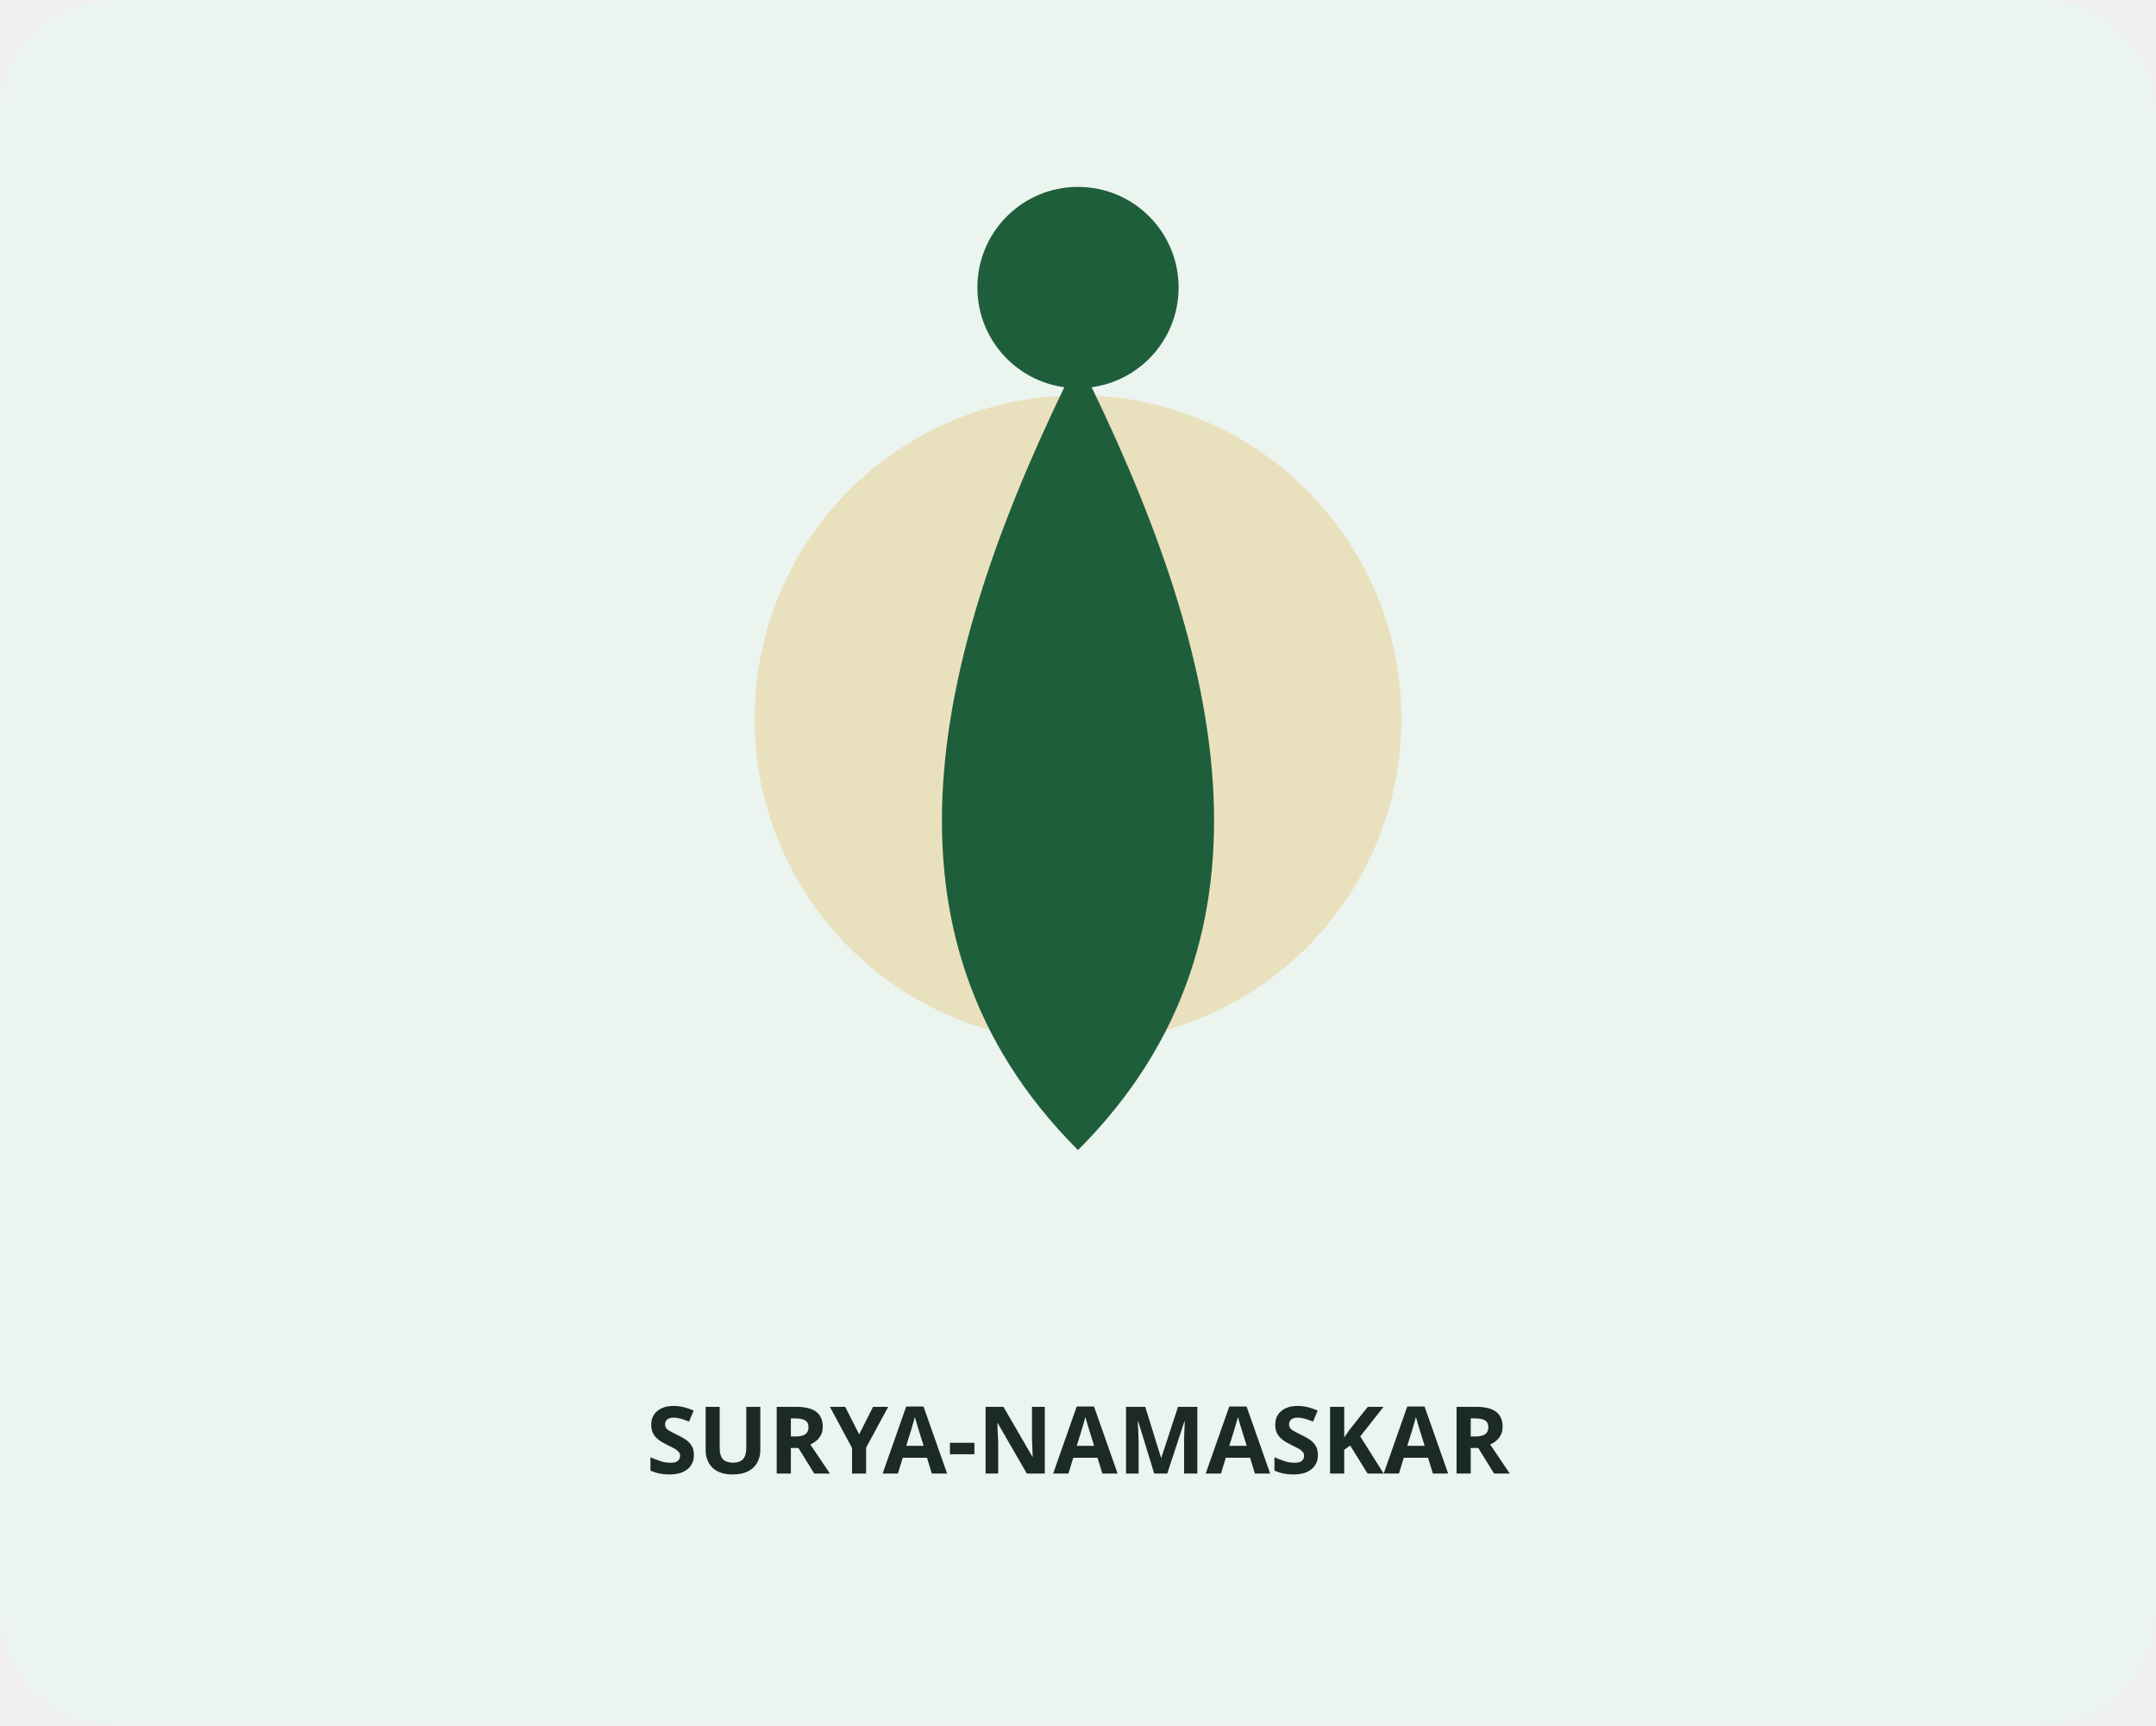
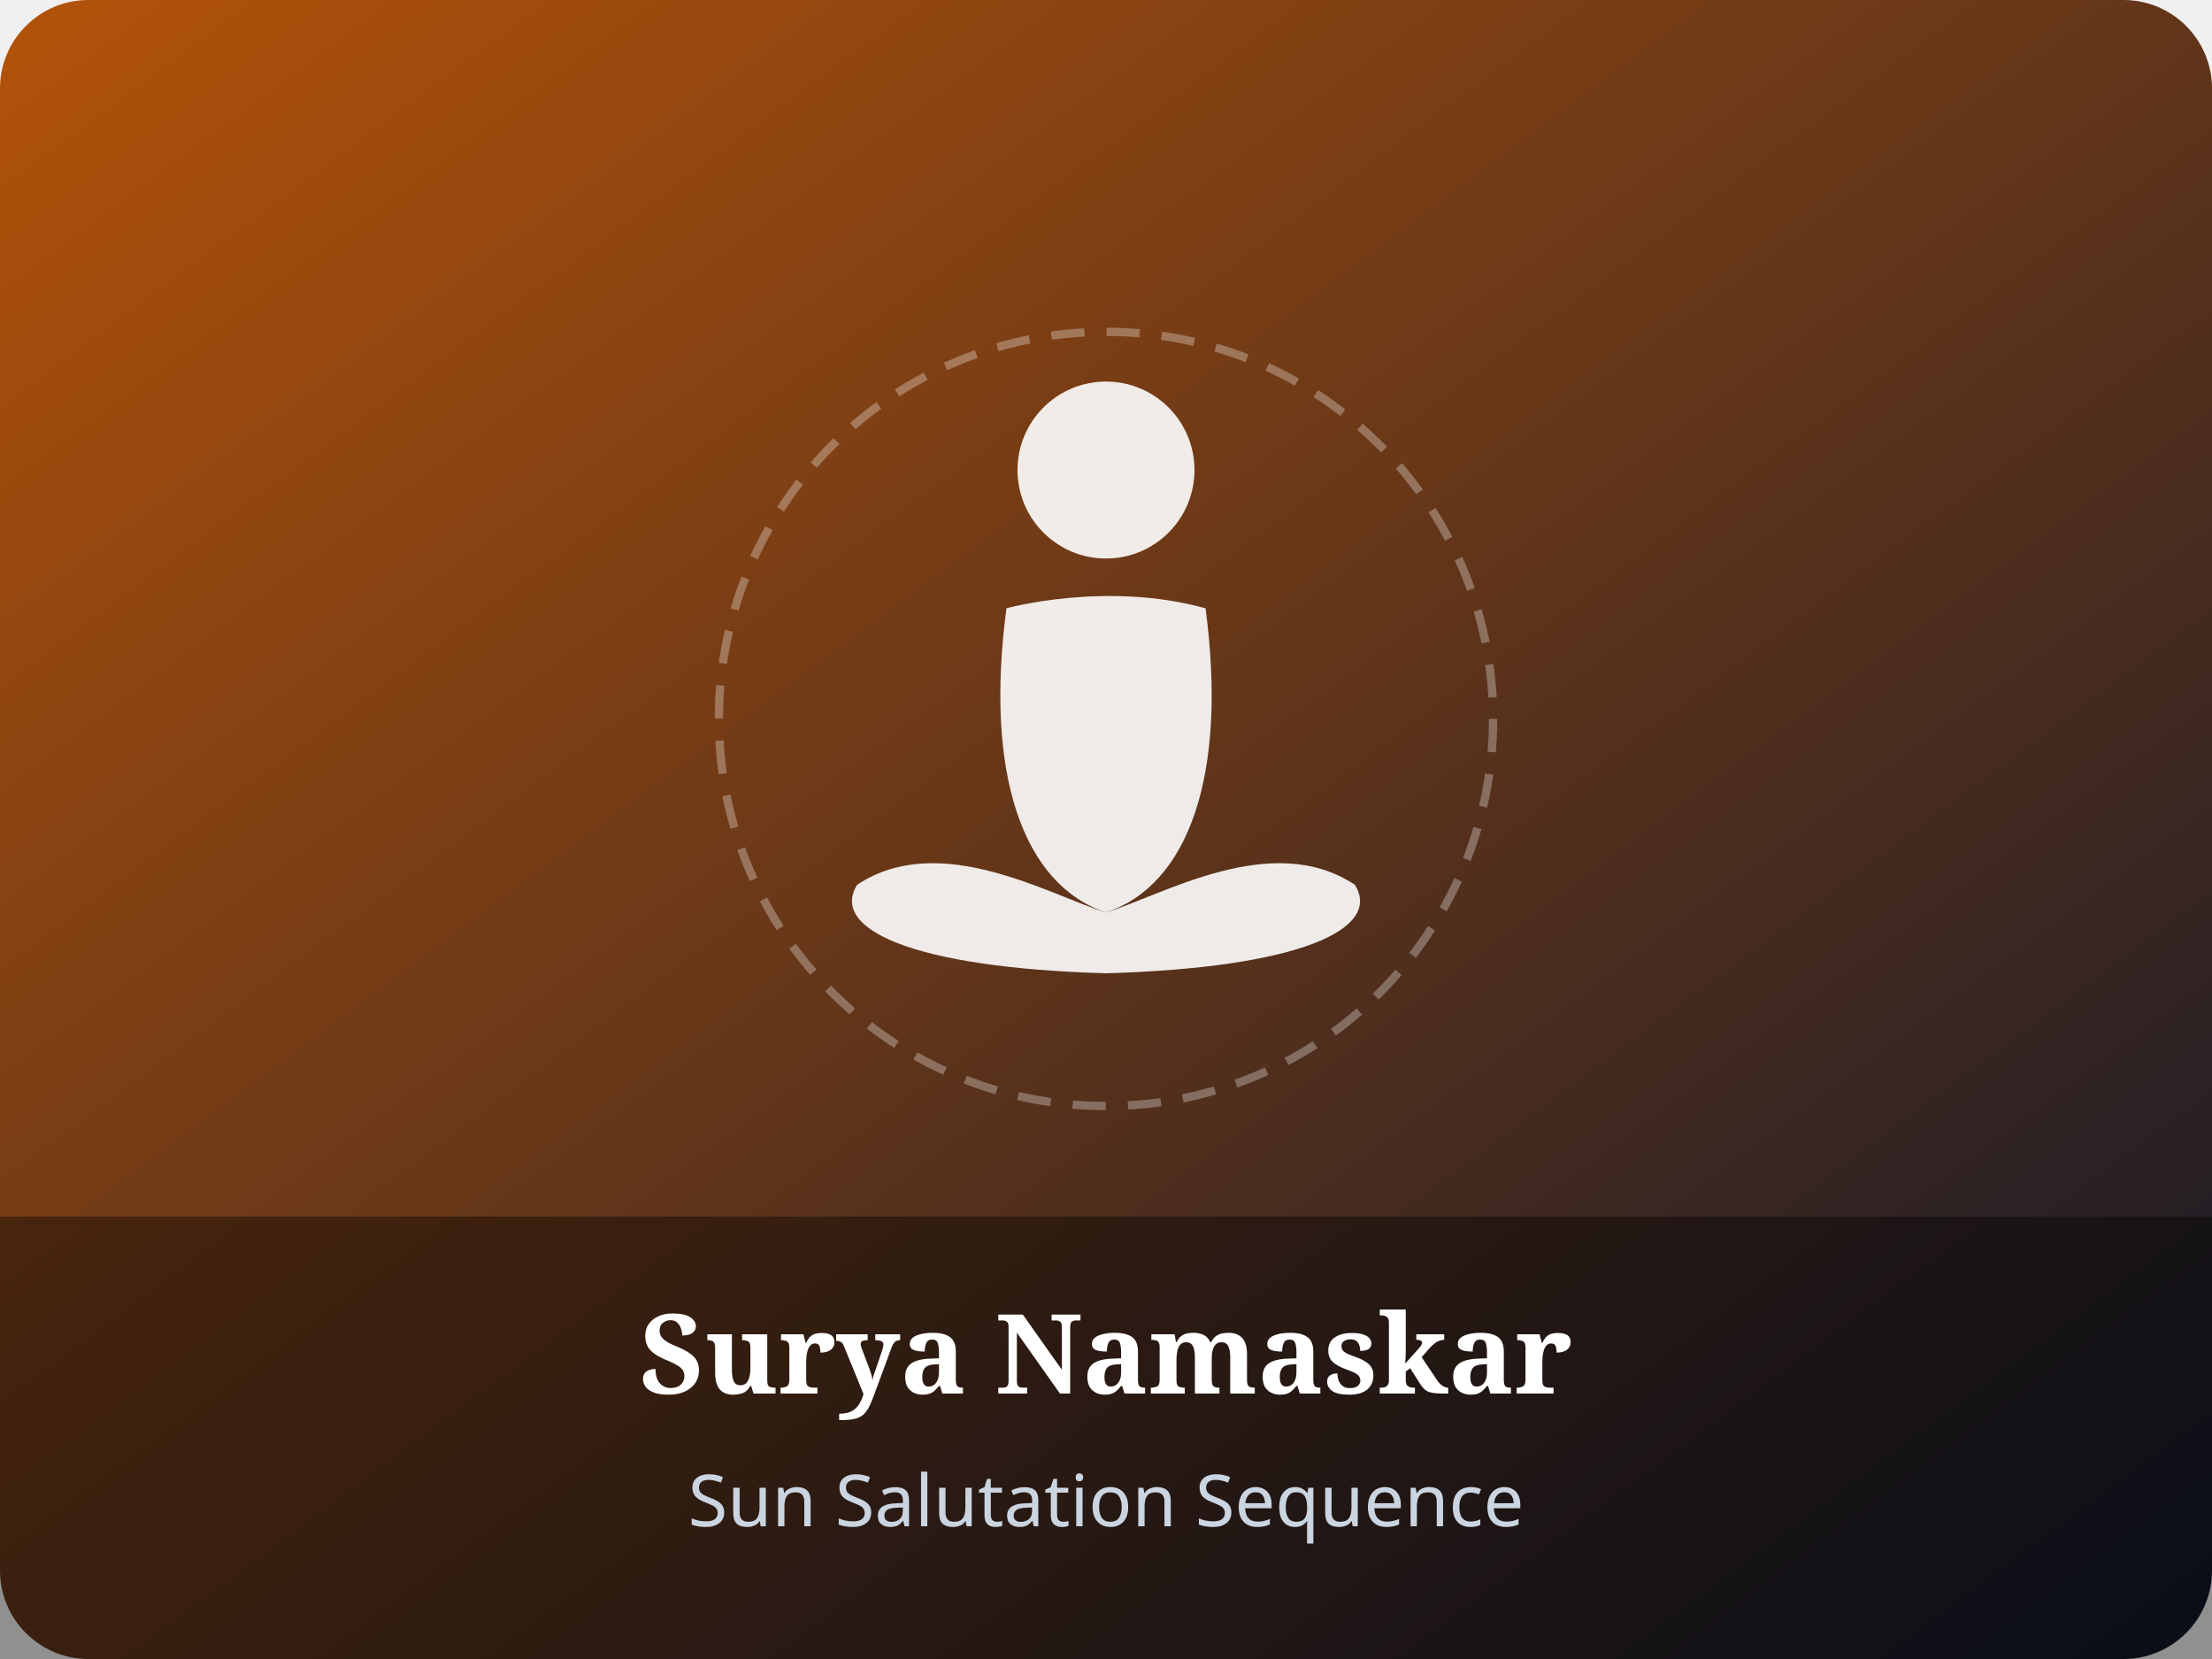
- <svg xmlns="http://www.w3.org/2000/svg" viewBox="0 0 300 240" width="300" height="240">
-   <rect width="300" height="240" rx="16" fill="#EBF4EE" />
-   <circle cx="150" cy="100" r="45" fill="#E3A72F" opacity="0.25" />
-   <path d="M 150,50 C 130,90 120,130 150,160 C 180,130 170,90 150,50 Z" fill="#1F5E3B" />
-   <circle cx="150" cy="40" r="14" fill="#1F5E3B" />
-   <text x="150" y="205" font-family="sans-serif" font-size="13" font-weight="600" fill="#1B2A22" text-anchor="middle">SURYA-NAMASKAR</text>
+ <svg xmlns="http://www.w3.org/2000/svg" viewBox="0 0 400 300" width="100%" height="100%">
+   <defs>
+     <linearGradient id="yGradsurya-namaskar.svg" x1="0%" y1="0%" x2="100%" y2="100%">
+       <stop offset="0%" stop-color="#B45309" />
+       <stop offset="100%" stop-color="#0F172A" />
+     </linearGradient>
+   </defs>
+   <rect width="400" height="300" rx="16" fill="url(#yGradsurya-namaskar.svg)" />
+   <circle cx="200" cy="130" r="70" fill="none" stroke="#FFFFFF" stroke-width="1.5" stroke-dasharray="6 4" opacity="0.3" />
+   <g transform="translate(200, 130)" fill="#FFFFFF" opacity="0.9">
+     <circle cx="0" cy="-45" r="16" />
+     <path d="M-18,-20 C-18,-20 0,-25 18,-20 C22,10 15,30 0,35 C-15,30 -22,10 -18,-20 Z" />
+     <path d="M-45,30 C-30,20 -10,32 0,35 C10,32 30,20 45,30 C50,38 35,45 0,46 C-35,45 -50,38 -45,30 Z" />
+     <path d="M-6,-15 L6,-15 L4,-2 L-4,-2 Z" />
+   </g>
+   <rect x="0" y="220" width="400" height="80" fill="#000000" fill-opacity="0.4" />
+   <text x="200" y="252" font-family="'Cinzel', Georgia, serif" font-size="20" font-weight="700" fill="#FFFFFF" text-anchor="middle">Surya Namaskar</text>
+   <text x="200" y="276" font-family="system-ui, sans-serif" font-size="13" font-weight="400" fill="#CBD5E1" text-anchor="middle">Sun Salutation Sequence</text>
</svg>
